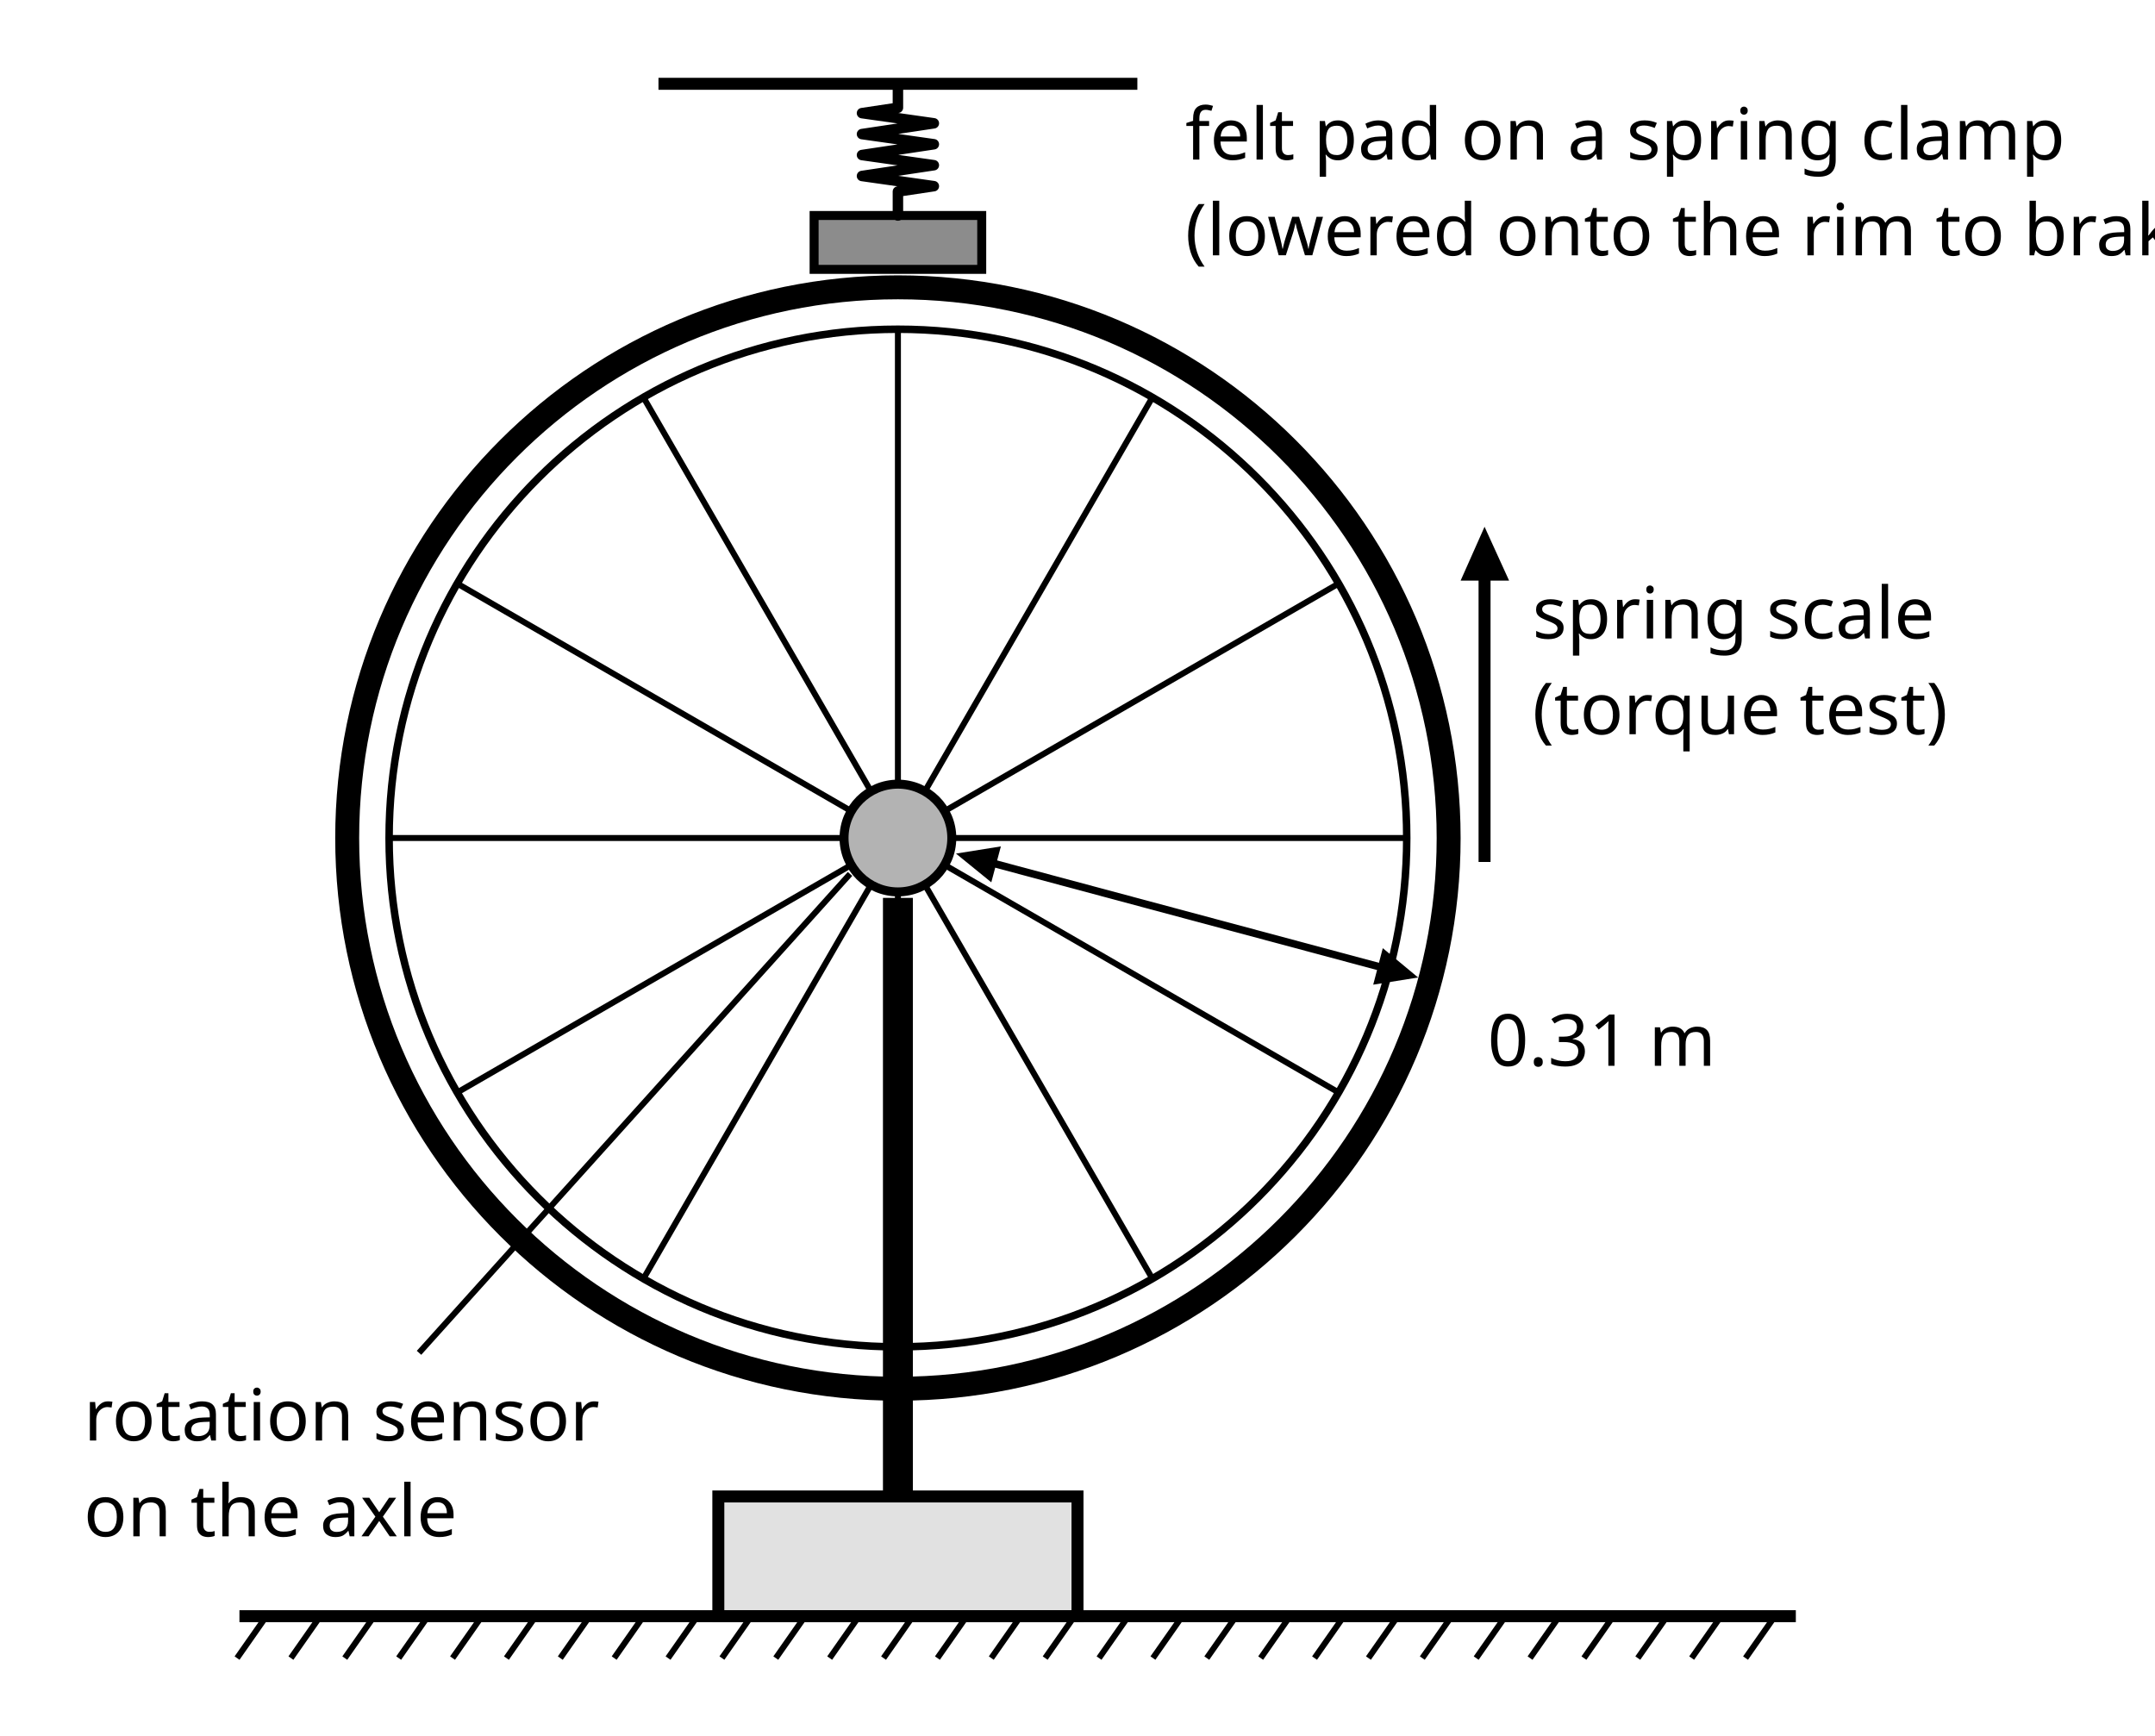
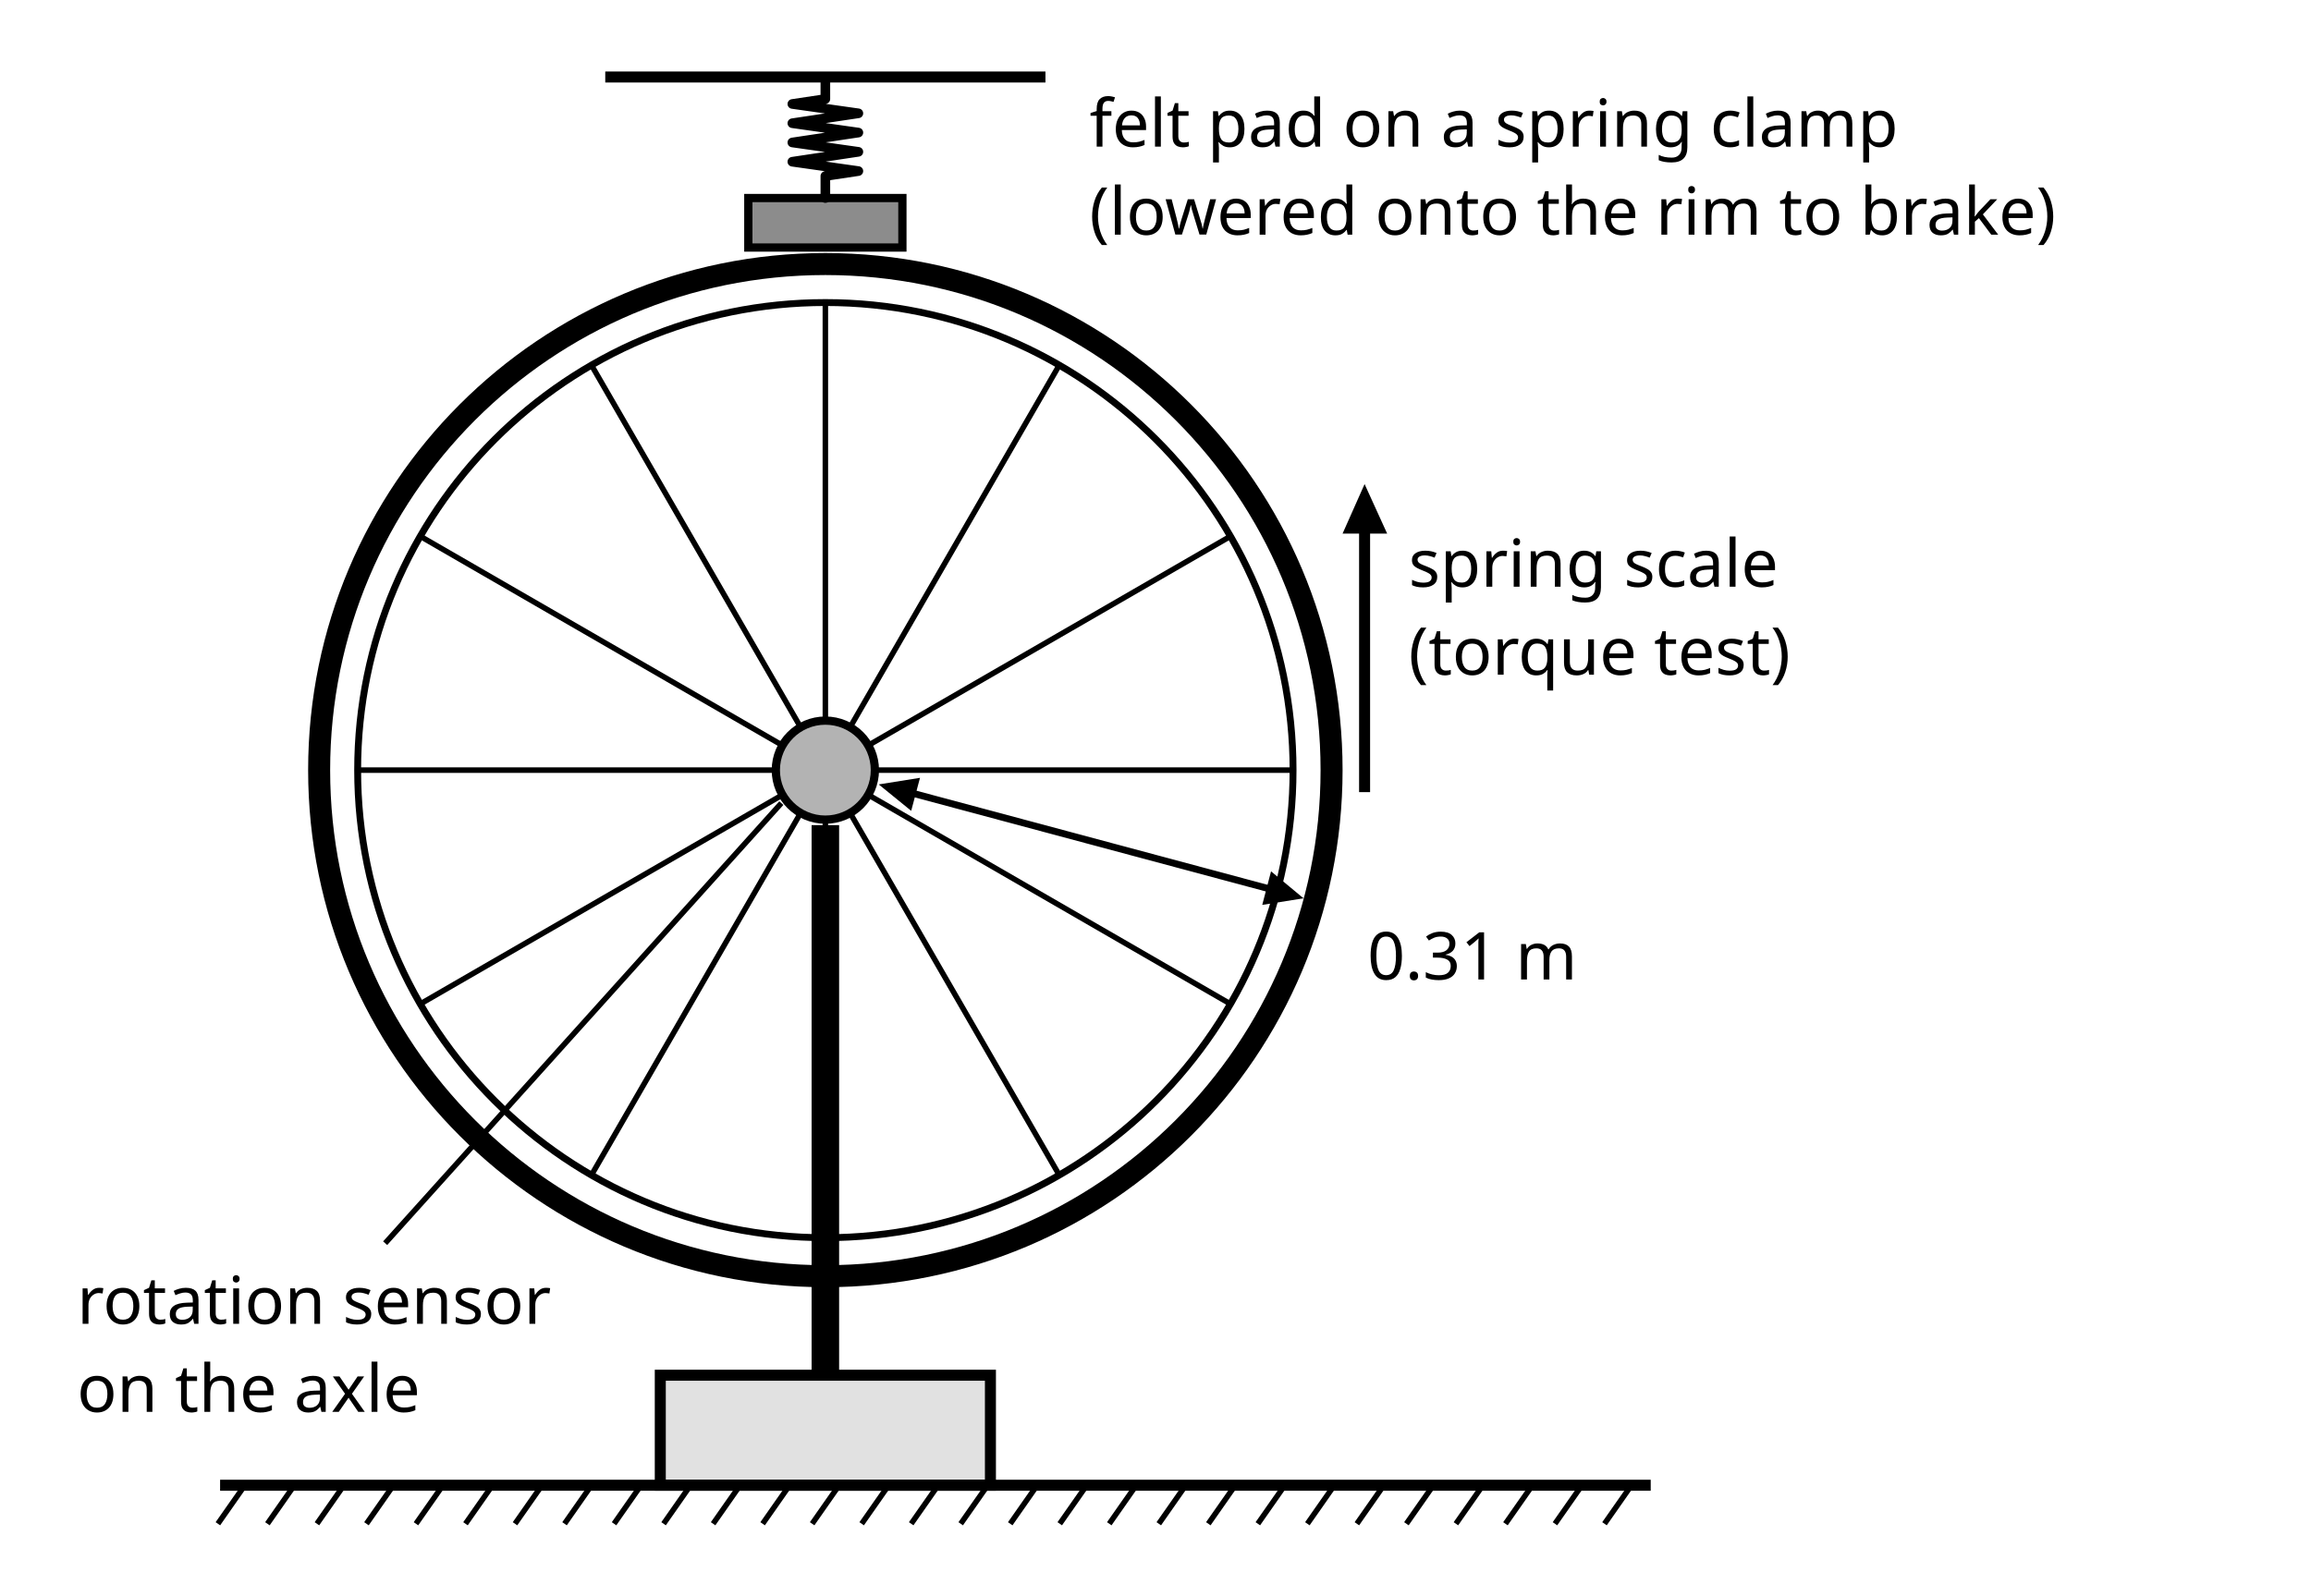
- <svg xmlns="http://www.w3.org/2000/svg" viewBox="0 0 360 290">
+ <svg xmlns="http://www.w3.org/2000/svg" viewBox="0 0 420 290">
  <line x1="40" y1="270" x2="300" y2="270" stroke="currentColor" stroke-width="2" />
  <path d="M44.5 270l-4.9 7M53.5 270l-4.9 7M62.5 270l-4.9 7M71.5 270l-4.9 7M80.5 270l-4.9 7M89.5 270l-4.9 7M98.5 270l-4.9 7M107.5 270l-4.9 7M116.5 270l-4.9 7M125.5 270l-4.9 7M134.5 270l-4.9 7M143.5 270l-4.9 7M152.5 270l-4.9 7M161.5 270l-4.9 7M170.5 270l-4.9 7M179.5 270l-4.9 7M188.5 270l-4.9 7M197.5 270l-4.9 7M206.5 270l-4.9 7M215.5 270l-4.9 7M224.5 270l-4.9 7M233.5 270l-4.9 7M242.5 270l-4.9 7M251.5 270l-4.9 7M260.5 270l-4.9 7M269.5 270l-4.9 7M278.5 270l-4.9 7M287.5 270l-4.9 7M296.5 270l-4.9 7" fill="none" stroke="currentColor" stroke-width="1" />
  <rect x="120" y="250" width="60" height="20" fill="currentColor" fill-opacity="0.12" stroke="currentColor" stroke-width="2" />
  <line x1="150" y1="250" x2="150" y2="150" stroke="currentColor" stroke-width="5" />
  <circle cx="150" cy="140" r="92" fill="none" stroke="currentColor" stroke-width="4" />
  <circle cx="150" cy="140" r="85" fill="none" stroke="currentColor" stroke-width="1.25" />
  <path d="M159 140L235 140M157.8 144.5L223.6 182.5M154.5 147.8L192.5 213.6M150 149L150 225M145.5 147.8L107.5 213.6M142.2 144.5L76.4 182.5M141 140L65 140M142.2 135.5L76.4 97.5M145.5 132.2L107.5 66.4M150 131L150 55M154.5 132.2L192.5 66.4M157.8 135.5L223.6 97.5" fill="none" stroke="currentColor" stroke-width="1" />
  <circle cx="150" cy="140" r="9" fill="currentColor" fill-opacity="0.3" stroke="currentColor" stroke-width="1.5" />
  <line x1="142" y1="146" x2="70" y2="226" stroke="currentColor" stroke-width="1" />
  <text x="14" y="236" fill="currentColor" font-size="12" font-family="sans-serif" text-anchor="start" dominant-baseline="central">rotation sensor</text>
  <text x="14" y="252" fill="currentColor" font-size="12" font-family="sans-serif" text-anchor="start" dominant-baseline="central">on the axle</text>
  <line x1="110" y1="14" x2="190" y2="14" stroke="currentColor" stroke-width="2" />
  <polyline points="150,14 150,18 144,18.9 156,20.6 144,22.4 156,24.1 144,25.9 156,27.6 144,29.4 156,31.1 150,32 150,36" fill="none" stroke="currentColor" stroke-width="1.75" stroke-linecap="round" stroke-linejoin="round" />
  <rect x="136" y="36" width="28" height="9" fill="currentColor" fill-opacity="0.45" stroke="currentColor" stroke-width="1.5" />
  <text x="198" y="22" fill="currentColor" font-size="12" font-family="sans-serif" text-anchor="start" dominant-baseline="central">felt pad on a spring clamp</text>
  <text x="198" y="38" fill="currentColor" font-size="12" font-family="sans-serif" text-anchor="start" dominant-baseline="central">(lowered onto the rim to brake)</text>
  <line x1="165.1" y1="144" x2="231.5" y2="161.8" stroke="currentColor" stroke-width="1.25" />
  <polygon points="236.9,163.3 229.4,164.5 231,158.4" fill="currentColor" stroke="none" />
  <polygon points="159.7,142.6 167.2,141.4 165.6,147.4" fill="currentColor" stroke="none" />
  <text x="248.5" y="173.4" fill="currentColor" font-size="12" font-family="sans-serif" text-anchor="start" dominant-baseline="central">0.31 m</text>
  <line x1="248" y1="144" x2="248" y2="95.2" stroke="currentColor" stroke-width="2" />
  <polygon points="248,88 252.1,97 244,97" fill="currentColor" stroke="none" />
  <text x="256" y="102" fill="currentColor" font-size="12" font-family="sans-serif" text-anchor="start" dominant-baseline="central">spring scale</text>
  <text x="256" y="118" fill="currentColor" font-size="12" font-family="sans-serif" text-anchor="start" dominant-baseline="central">(torque test)</text>
</svg>
